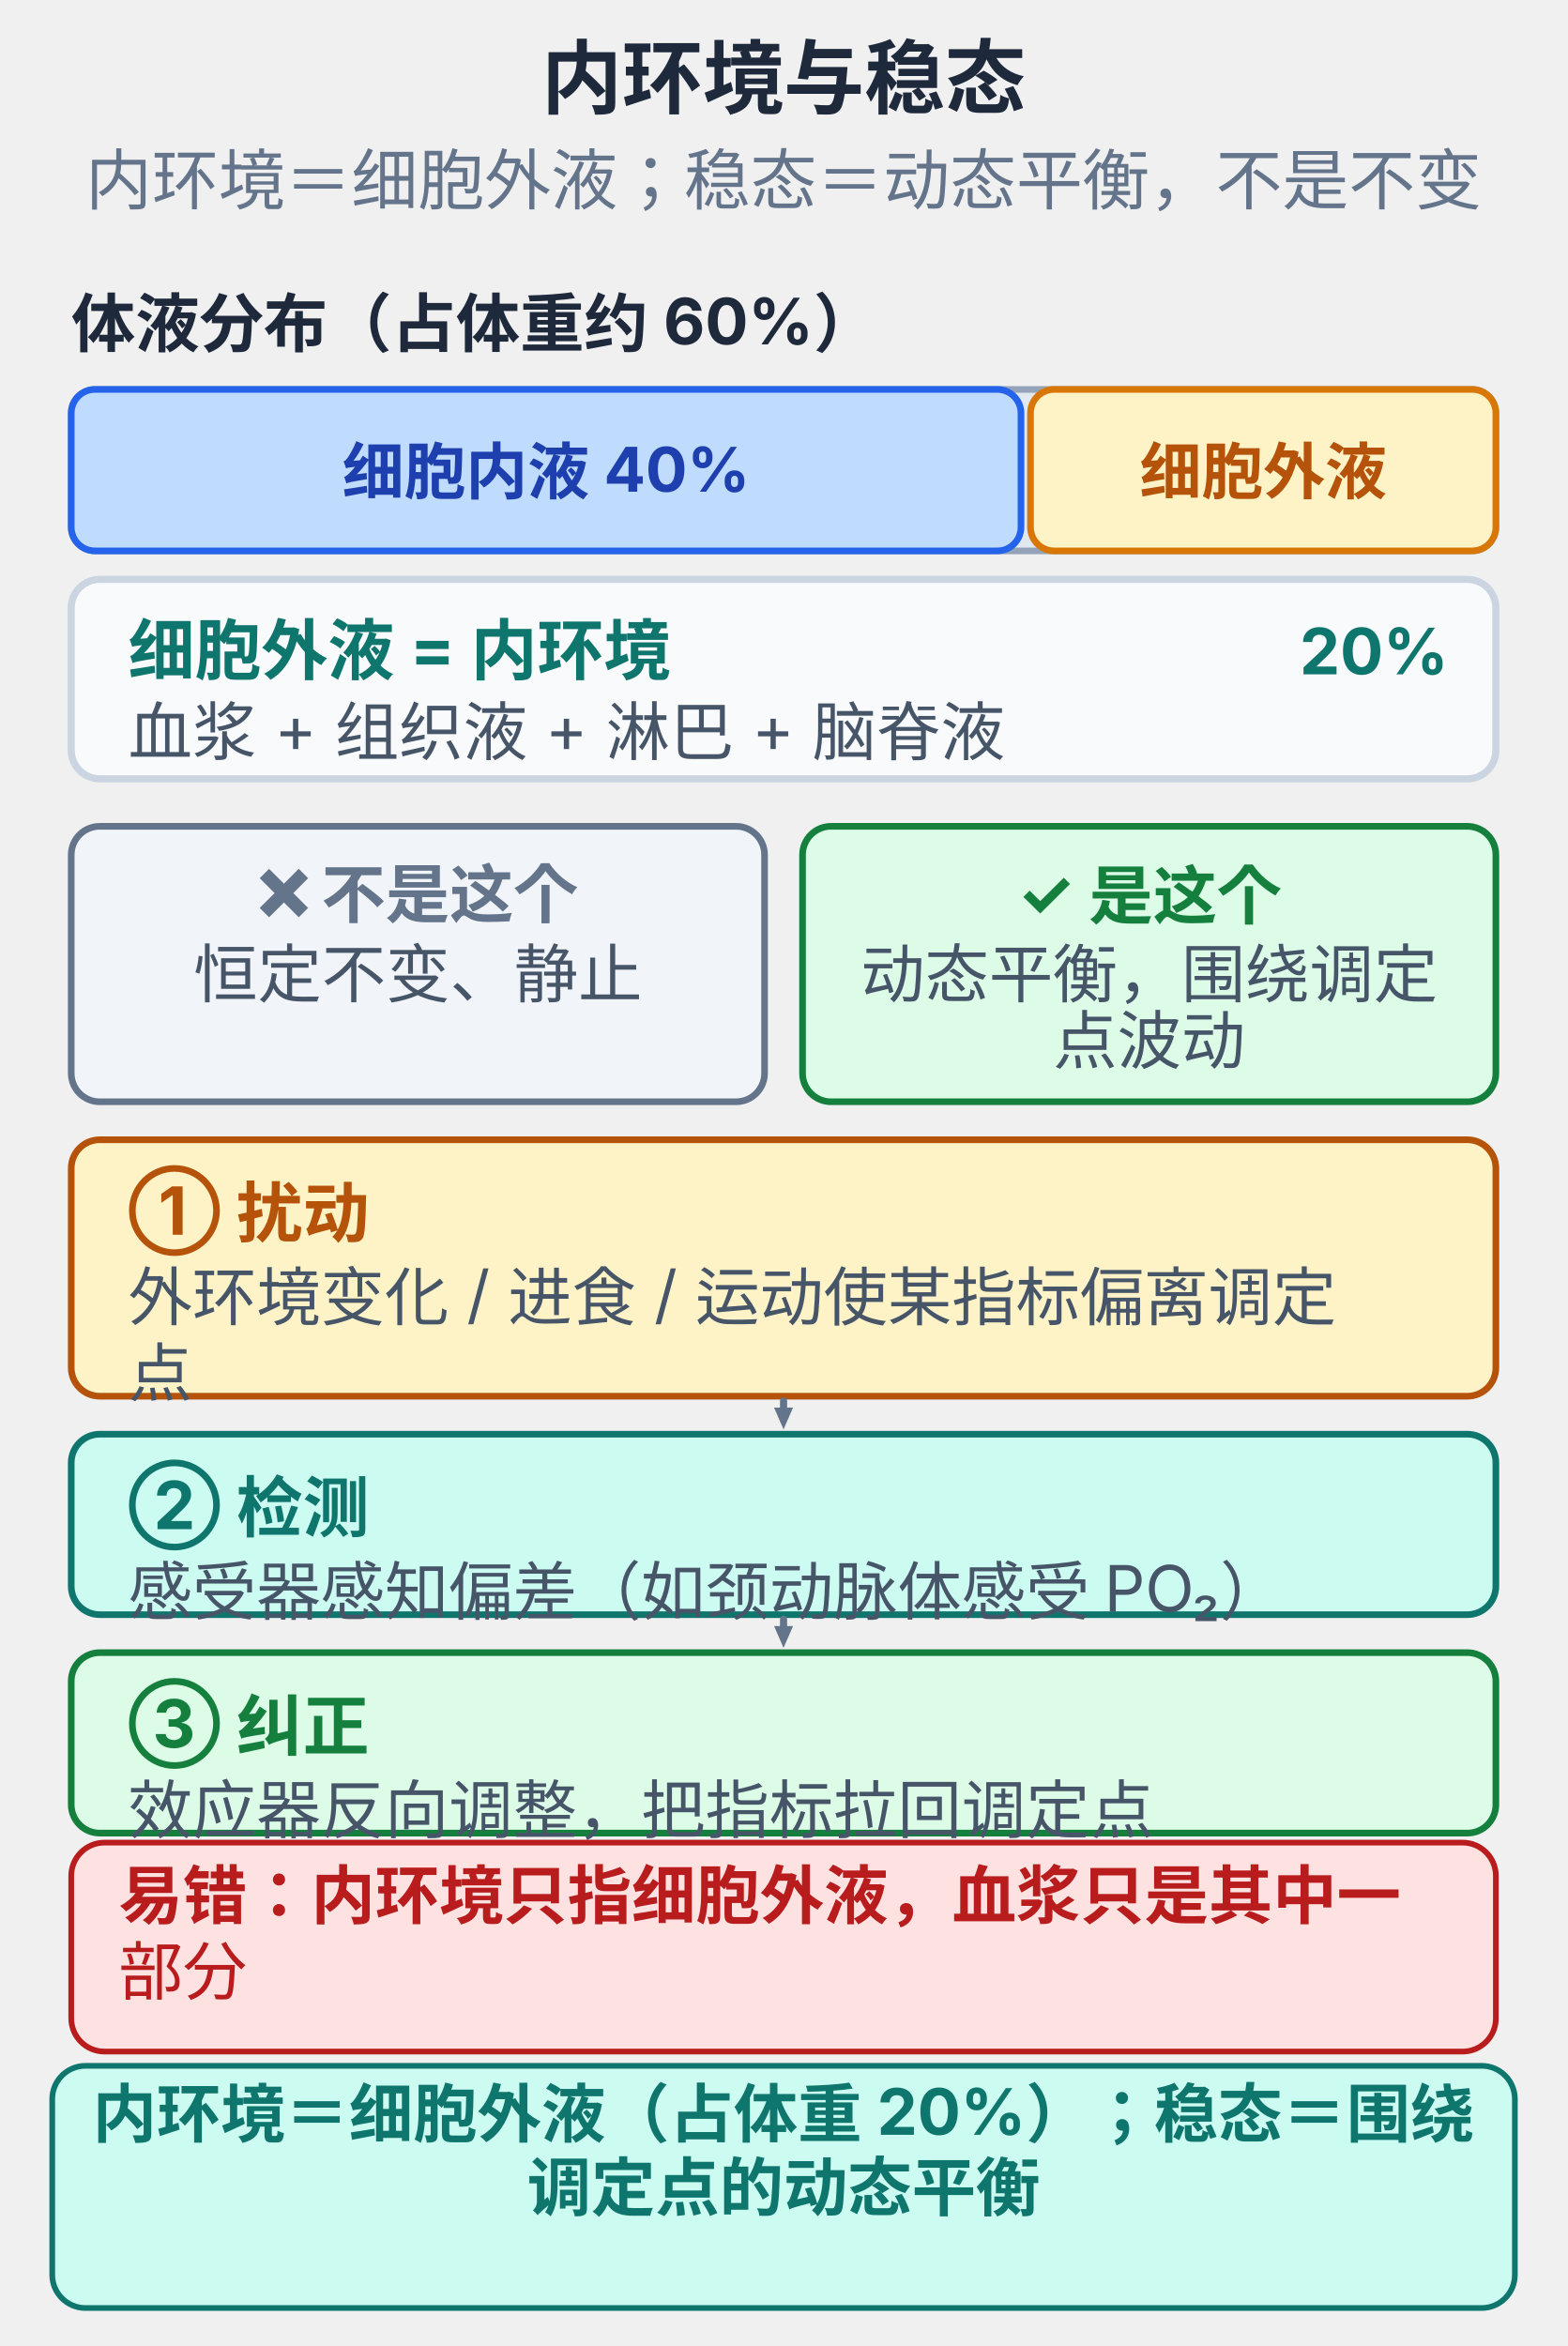
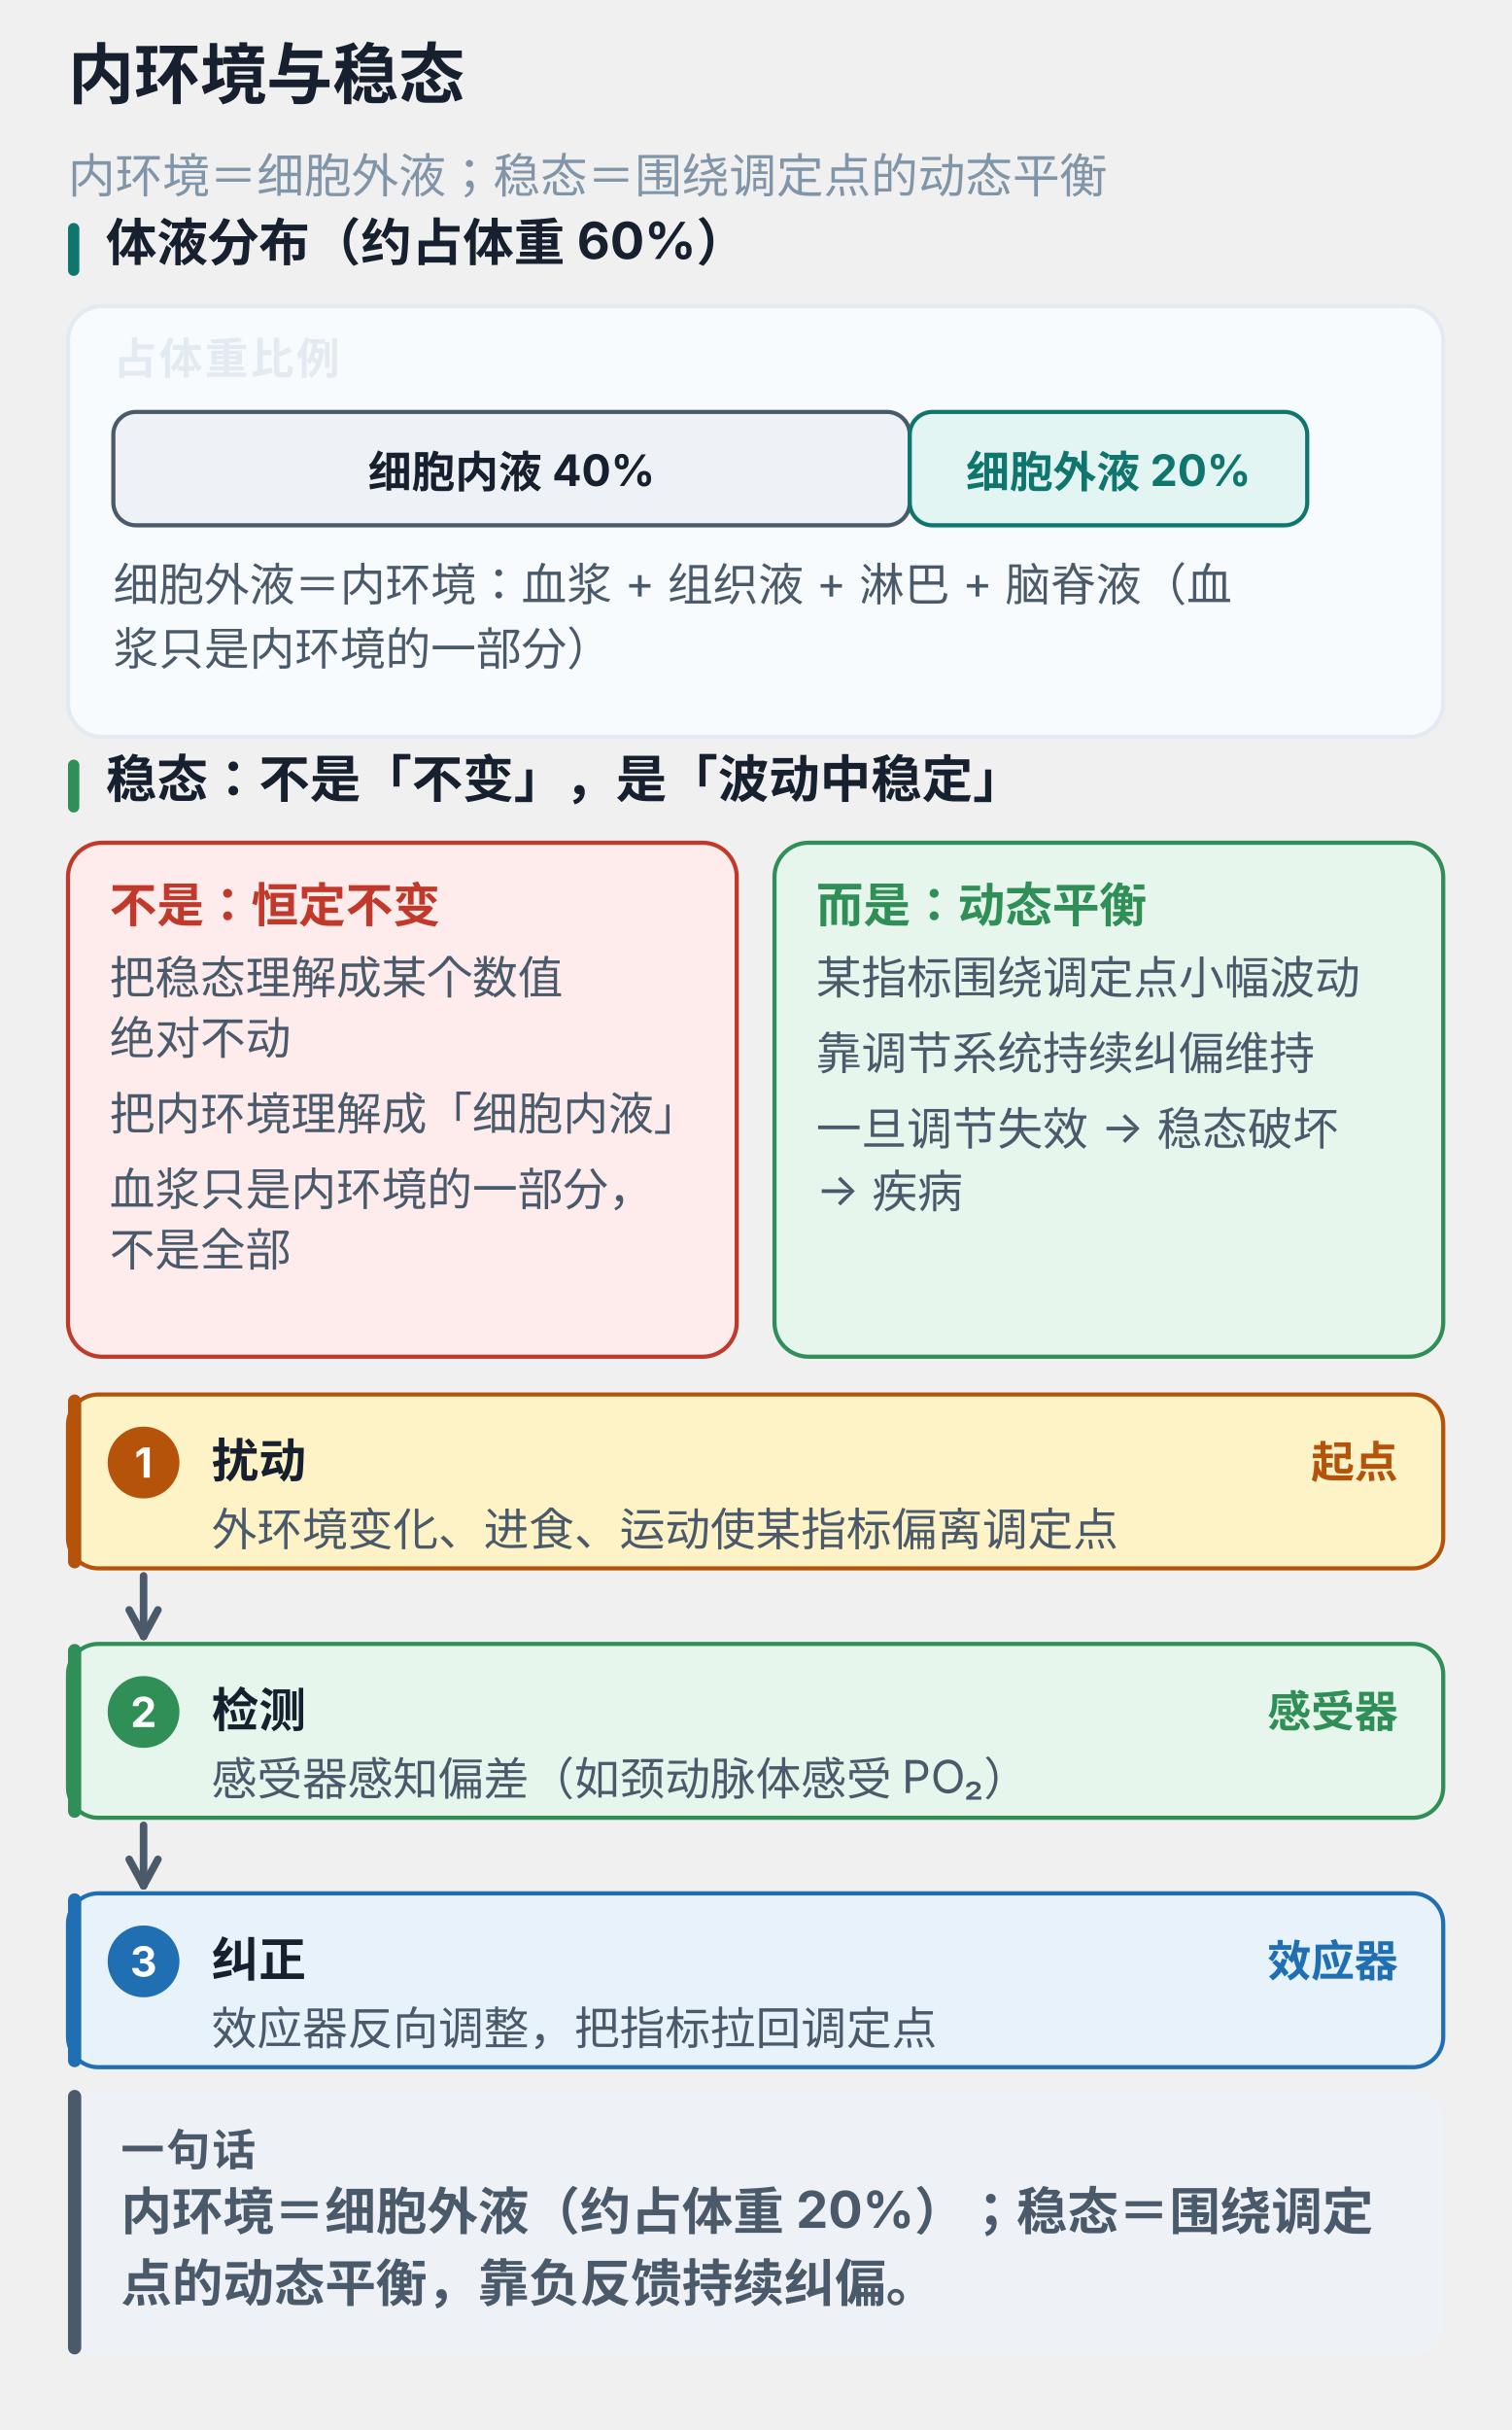
- <svg xmlns="http://www.w3.org/2000/svg" viewBox="0 0 330 494" width="100%" style="max-width:330px;display:block;margin:0 auto;background:#ffffff;border-radius:10px" role="img">
-   <text x="165.0" y="22.6" text-anchor="middle" font-size="17" font-weight="700" fill="#1e293b" font-family="-apple-system,'PingFang SC','Microsoft YaHei',sans-serif">内环境与稳态</text>
-   <text x="165.0" y="43.0" text-anchor="middle" font-size="14" font-weight="400" fill="#64748b" font-family="-apple-system,'PingFang SC','Microsoft YaHei',sans-serif">内环境＝细胞外液；稳态＝动态平衡，不是不变</text>
-   <text x="15.0" y="73.0" text-anchor="start" font-size="13.5" font-weight="700" fill="#1e293b" font-family="-apple-system,'PingFang SC','Microsoft YaHei',sans-serif">体液分布（占体重约 60%）</text>
-   <rect x="15.0" y="82.0" width="300.0" height="34.0" rx="5" fill="#e2e8f0" stroke="#94a3b8" stroke-width="1.4" />
-   <rect x="15.0" y="82.0" width="200.0" height="34.0" rx="5" fill="#bfdbfe" stroke="#2563eb" stroke-width="1.4" />
-   <rect x="217.0" y="82.0" width="98.0" height="34.0" rx="5" fill="#fef3c7" stroke="#d97706" stroke-width="1.4" />
-   <text x="115.0" y="104.0" text-anchor="middle" font-size="13" font-weight="700" fill="#1e40af" font-family="-apple-system,'PingFang SC','Microsoft YaHei',sans-serif">细胞内液 40%</text>
-   <text x="266.0" y="104.0" text-anchor="middle" font-size="13" font-weight="700" fill="#b45309" font-family="-apple-system,'PingFang SC','Microsoft YaHei',sans-serif">细胞外液</text>
-   <rect x="15.0" y="122.0" width="300.0" height="42.0" rx="6" fill="#f8fafc" stroke="#cbd5e1" stroke-width="1.5" />
-   <text x="27.0" y="142.0" text-anchor="start" font-size="14" font-weight="700" fill="#0f766e" font-family="-apple-system,'PingFang SC','Microsoft YaHei',sans-serif">细胞外液 = 内环境</text>
-   <text x="305.0" y="142.0" text-anchor="end" font-size="13.5" font-weight="700" fill="#0f766e" font-family="-apple-system,'PingFang SC','Microsoft YaHei',sans-serif">20%</text>
-   <text x="27.0" y="159.0" text-anchor="start" font-size="13.5" font-weight="400" fill="#475569" font-family="-apple-system,'PingFang SC','Microsoft YaHei',sans-serif">血浆 + 组织液 + 淋巴 + 脑脊液</text>
-   <rect x="15.0" y="174.0" width="146.0" height="58.0" rx="6" fill="#f1f5f9" stroke="#64748b" stroke-width="1.4" />
-   <text x="88.0" y="193.0" text-anchor="middle" font-size="13.5" font-weight="700" fill="#64748b" font-family="-apple-system,'PingFang SC','Microsoft YaHei',sans-serif">❌ 不是这个</text>
-   <text x="88.0" y="210.0" text-anchor="middle" font-size="13.5" font-weight="400" fill="#475569" font-family="-apple-system,'PingFang SC','Microsoft YaHei',sans-serif">恒定不变、静止</text>
-   <rect x="169.0" y="174.0" width="146.0" height="58.0" rx="6" fill="#dcfce7" stroke="#15803d" stroke-width="1.4" />
-   <text x="242.0" y="193.0" text-anchor="middle" font-size="13.5" font-weight="700" fill="#15803d" font-family="-apple-system,'PingFang SC','Microsoft YaHei',sans-serif">✓ 是这个</text>
-   <text x="242.0" y="210.0" text-anchor="middle" font-size="13.5" font-weight="400" fill="#475569" font-family="-apple-system,'PingFang SC','Microsoft YaHei',sans-serif">动态平衡，围绕调定</text>
-   <text x="242.0" y="224.0" text-anchor="middle" font-size="13.5" font-weight="400" fill="#475569" font-family="-apple-system,'PingFang SC','Microsoft YaHei',sans-serif">点波动</text>
-   <rect x="15.0" y="240.0" width="300.0" height="54.0" rx="6" fill="#fef3c7" stroke="#b45309" stroke-width="1.4" />
-   <text x="27.0" y="260.0" text-anchor="start" font-size="14" font-weight="700" fill="#b45309" font-family="-apple-system,'PingFang SC','Microsoft YaHei',sans-serif">① 扰动</text>
-   <text x="27.0" y="278.0" text-anchor="start" font-size="13.5" font-weight="400" fill="#475569" font-family="-apple-system,'PingFang SC','Microsoft YaHei',sans-serif">外环境变化 / 进食 / 运动使某指标偏离调定</text>
-   <text x="27.0" y="294.0" text-anchor="start" font-size="13.5" font-weight="400" fill="#475569" font-family="-apple-system,'PingFang SC','Microsoft YaHei',sans-serif">点</text>
-   <line x1="165.0" y1="295.0" x2="165.0" y2="296.5" stroke="#64748b" stroke-width="1.5" stroke-linecap="round" />
-   <polygon points="165.0,301.0 163.0,296.4 167.0,296.4" fill="#64748b" />
-   <rect x="15.0" y="302.0" width="300.0" height="38.0" rx="6" fill="#ccfbf1" stroke="#0f766e" stroke-width="1.4" />
-   <text x="27.0" y="322.0" text-anchor="start" font-size="14" font-weight="700" fill="#0f766e" font-family="-apple-system,'PingFang SC','Microsoft YaHei',sans-serif">② 检测</text>
-   <text x="27.0" y="340.0" text-anchor="start" font-size="13.5" font-weight="400" fill="#475569" font-family="-apple-system,'PingFang SC','Microsoft YaHei',sans-serif">感受器感知偏差（如颈动脉体感受 PO₂）</text>
-   <line x1="165.0" y1="341.0" x2="165.0" y2="342.5" stroke="#64748b" stroke-width="1.5" stroke-linecap="round" />
-   <polygon points="165.0,347.0 163.0,342.4 167.0,342.4" fill="#64748b" />
-   <rect x="15.0" y="348.0" width="300.0" height="38.0" rx="6" fill="#dcfce7" stroke="#15803d" stroke-width="1.4" />
-   <text x="27.0" y="368.0" text-anchor="start" font-size="14" font-weight="700" fill="#15803d" font-family="-apple-system,'PingFang SC','Microsoft YaHei',sans-serif">③ 纠正</text>
-   <text x="27.0" y="386.0" text-anchor="start" font-size="13.5" font-weight="400" fill="#475569" font-family="-apple-system,'PingFang SC','Microsoft YaHei',sans-serif">效应器反向调整，把指标拉回调定点</text>
-   <rect x="15.0" y="388.0" width="300.0" height="44.0" rx="7" fill="#fee2e2" stroke="#b91c1c" stroke-width="1.2" />
-   <text x="25.0" y="404.0" text-anchor="start" font-size="13.5" font-weight="700" fill="#b91c1c" font-family="-apple-system,'PingFang SC','Microsoft YaHei',sans-serif">易错：内环境只指细胞外液，血浆只是其中一</text>
-   <text x="25.0" y="420.0" text-anchor="start" font-size="13.5" font-weight="400" fill="#b91c1c" font-family="-apple-system,'PingFang SC','Microsoft YaHei',sans-serif">部分</text>
-   <rect x="11.0" y="435.0" width="308.0" height="51.0" rx="7" fill="#ccfbf1" stroke="#0f766e" stroke-width="1.2" />
-   <text x="165.0" y="450.0" text-anchor="middle" font-size="13.5" font-weight="700" fill="#0f766e" font-family="-apple-system,'PingFang SC','Microsoft YaHei',sans-serif">内环境＝细胞外液（占体重 20%）；稳态＝围绕</text>
-   <text x="165.0" y="465.5" text-anchor="middle" font-size="13.5" font-weight="700" fill="#0f766e" font-family="-apple-system,'PingFang SC','Microsoft YaHei',sans-serif">调定点的动态平衡</text>
+ <svg xmlns="http://www.w3.org/2000/svg" viewBox="0 0 400 643" width="100%" style="max-width:400px;display:block;margin:0 auto;background:#ffffff;border-radius:12px" role="img" aria-label="内环境与稳态">
+   <text x="18.0" y="26.0" font-size="17.5" font-weight="700" fill="#16202e" font-family="-apple-system,BlinkMacSystemFont,'PingFang SC','Microsoft YaHei',sans-serif">内环境与稳态</text>
+   <text x="18.0" y="51.0" font-size="12.5" font-weight="400" fill="#8095a8" font-family="-apple-system,BlinkMacSystemFont,'PingFang SC','Microsoft YaHei',sans-serif">内环境＝细胞外液；稳态＝围绕调定点的动态平衡</text>
+   <rect x="18.0" y="59.0" width="3.0" height="14.0" rx="1.5" fill="#0f766e" />
+   <text x="28.0" y="69.0" font-size="13.5" font-weight="700" fill="#16202e" font-family="-apple-system,BlinkMacSystemFont,'PingFang SC','Microsoft YaHei',sans-serif">体液分布（约占体重 60%）</text>
+   <rect x="18.0" y="81.0" width="364.0" height="114.0" rx="9" fill="#f8fbfd" stroke="#e3eaf2" stroke-width="1.1" />
+   <text x="30.0" y="99.0" font-size="11.5" font-weight="700" fill="#e3eaf2" letter-spacing="0.6" font-family="-apple-system,BlinkMacSystemFont,'PingFang SC','Microsoft YaHei',sans-serif">占体重比例</text>
+   <rect x="30.0" y="109.0" width="210.8" height="30.0" rx="6" fill="#eef2f7" stroke="#4a5a6b" stroke-width="1.1" />
+   <rect x="240.8" y="109.0" width="105.2" height="30.0" rx="6" fill="#e2f5f2" stroke="#0f766e" stroke-width="1.1" />
+   <text x="135.4" y="129.0" text-anchor="middle" font-size="11.5" font-weight="700" fill="#16202e" font-family="-apple-system,BlinkMacSystemFont,'PingFang SC','Microsoft YaHei',sans-serif">细胞内液 40%</text>
+   <text x="293.4" y="129.0" text-anchor="middle" font-size="11.5" font-weight="700" fill="#0f766e" font-family="-apple-system,BlinkMacSystemFont,'PingFang SC','Microsoft YaHei',sans-serif">细胞外液 20%</text>
+   <text x="30.0" y="159.0" font-size="12" font-weight="400" fill="#4a5a6b" font-family="-apple-system,BlinkMacSystemFont,'PingFang SC','Microsoft YaHei',sans-serif">细胞外液＝内环境：血浆 + 组织液 + 淋巴 + 脑脊液（血</text>
+   <text x="30.0" y="176.0" font-size="12" font-weight="400" fill="#4a5a6b" font-family="-apple-system,BlinkMacSystemFont,'PingFang SC','Microsoft YaHei',sans-serif">浆只是内环境的一部分）</text>
+   <rect x="18.0" y="201.0" width="3.0" height="14.0" rx="1.5" fill="#2f8f57" />
+   <text x="28.0" y="211.0" font-size="13.5" font-weight="700" fill="#16202e" font-family="-apple-system,BlinkMacSystemFont,'PingFang SC','Microsoft YaHei',sans-serif">稳态：不是「不变」，是「波动中稳定」</text>
+   <rect x="18.0" y="223.0" width="177.0" height="136.0" rx="9" fill="#fdeceb" stroke="#c0392b" stroke-width="1.1" />
+   <text x="29.0" y="244.0" font-size="12.5" font-weight="700" fill="#c0392b" font-family="-apple-system,BlinkMacSystemFont,'PingFang SC','Microsoft YaHei',sans-serif">不是：恒定不变</text>
+   <text x="29.0" y="263.0" font-size="12" font-weight="400" fill="#4a5a6b" font-family="-apple-system,BlinkMacSystemFont,'PingFang SC','Microsoft YaHei',sans-serif">把稳态理解成某个数值</text>
+   <text x="29.0" y="279.0" font-size="12" font-weight="400" fill="#4a5a6b" font-family="-apple-system,BlinkMacSystemFont,'PingFang SC','Microsoft YaHei',sans-serif">绝对不动</text>
+   <text x="29.0" y="299.0" font-size="12" font-weight="400" fill="#4a5a6b" font-family="-apple-system,BlinkMacSystemFont,'PingFang SC','Microsoft YaHei',sans-serif">把内环境理解成「细胞内液」</text>
+   <text x="29.0" y="319.0" font-size="12" font-weight="400" fill="#4a5a6b" font-family="-apple-system,BlinkMacSystemFont,'PingFang SC','Microsoft YaHei',sans-serif">血浆只是内环境的一部分，</text>
+   <text x="29.0" y="335.0" font-size="12" font-weight="400" fill="#4a5a6b" font-family="-apple-system,BlinkMacSystemFont,'PingFang SC','Microsoft YaHei',sans-serif">不是全部</text>
+   <rect x="205.0" y="223.0" width="177.0" height="136.0" rx="9" fill="#e6f6ec" stroke="#2f8f57" stroke-width="1.1" />
+   <text x="216.0" y="244.0" font-size="12.5" font-weight="700" fill="#2f8f57" font-family="-apple-system,BlinkMacSystemFont,'PingFang SC','Microsoft YaHei',sans-serif">而是：动态平衡</text>
+   <text x="216.0" y="263.0" font-size="12" font-weight="400" fill="#4a5a6b" font-family="-apple-system,BlinkMacSystemFont,'PingFang SC','Microsoft YaHei',sans-serif">某指标围绕调定点小幅波动</text>
+   <text x="216.0" y="283.0" font-size="12" font-weight="400" fill="#4a5a6b" font-family="-apple-system,BlinkMacSystemFont,'PingFang SC','Microsoft YaHei',sans-serif">靠调节系统持续纠偏维持</text>
+   <text x="216.0" y="303.0" font-size="12" font-weight="400" fill="#4a5a6b" font-family="-apple-system,BlinkMacSystemFont,'PingFang SC','Microsoft YaHei',sans-serif">一旦调节失效 → 稳态破坏 </text>
+   <text x="216.0" y="319.0" font-size="12" font-weight="400" fill="#4a5a6b" font-family="-apple-system,BlinkMacSystemFont,'PingFang SC','Microsoft YaHei',sans-serif">→ 疾病</text>
+   <rect x="18.0" y="369.0" width="364.0" height="46.0" rx="8" fill="#fef3c7" stroke="#b45309" stroke-width="1.1" />
+   <rect x="18.0" y="369.0" width="3.5" height="46.0" rx="1.8" fill="#b45309" />
+   <circle cx="38" cy="387" r="9.5" fill="#b45309" />
+   <text x="38.0" y="391.0" text-anchor="middle" font-size="11" font-weight="700" fill="#ffffff" font-family="-apple-system,BlinkMacSystemFont,'PingFang SC','Microsoft YaHei',sans-serif">1</text>
+   <text x="56.0" y="391.0" font-size="12.5" font-weight="700" fill="#16202e" font-family="-apple-system,BlinkMacSystemFont,'PingFang SC','Microsoft YaHei',sans-serif">扰动</text>
+   <text x="370.0" y="391.0" text-anchor="end" font-size="11.5" font-weight="700" fill="#b45309" font-family="-apple-system,BlinkMacSystemFont,'PingFang SC','Microsoft YaHei',sans-serif">起点</text>
+   <text x="56.0" y="409.0" font-size="12" font-weight="400" fill="#4a5a6b" font-family="-apple-system,BlinkMacSystemFont,'PingFang SC','Microsoft YaHei',sans-serif">外环境变化、进食、运动使某指标偏离调定点</text>
+   <line x1="38.0" y1="417.0" x2="38.0" y2="433.0" stroke="#4a5a6b" stroke-width="2" stroke-linecap="round" />
+   <line x1="38.0" y1="433.0" x2="34.2" y2="426.0" stroke="#4a5a6b" stroke-width="2" stroke-linecap="round" />
+   <line x1="38.0" y1="433.0" x2="41.8" y2="426.0" stroke="#4a5a6b" stroke-width="2" stroke-linecap="round" />
+   <rect x="18.0" y="435.0" width="364.0" height="46.0" rx="8" fill="#e6f6ec" stroke="#2f8f57" stroke-width="1.1" />
+   <rect x="18.0" y="435.0" width="3.5" height="46.0" rx="1.8" fill="#2f8f57" />
+   <circle cx="38" cy="453" r="9.5" fill="#2f8f57" />
+   <text x="38.0" y="457.0" text-anchor="middle" font-size="11" font-weight="700" fill="#ffffff" font-family="-apple-system,BlinkMacSystemFont,'PingFang SC','Microsoft YaHei',sans-serif">2</text>
+   <text x="56.0" y="457.0" font-size="12.5" font-weight="700" fill="#16202e" font-family="-apple-system,BlinkMacSystemFont,'PingFang SC','Microsoft YaHei',sans-serif">检测</text>
+   <text x="370.0" y="457.0" text-anchor="end" font-size="11.5" font-weight="700" fill="#2f8f57" font-family="-apple-system,BlinkMacSystemFont,'PingFang SC','Microsoft YaHei',sans-serif">感受器</text>
+   <text x="56.0" y="475.0" font-size="12" font-weight="400" fill="#4a5a6b" font-family="-apple-system,BlinkMacSystemFont,'PingFang SC','Microsoft YaHei',sans-serif">感受器感知偏差（如颈动脉体感受 PO₂）</text>
+   <line x1="38.0" y1="483.0" x2="38.0" y2="499.0" stroke="#4a5a6b" stroke-width="2" stroke-linecap="round" />
+   <line x1="38.0" y1="499.0" x2="34.2" y2="492.0" stroke="#4a5a6b" stroke-width="2" stroke-linecap="round" />
+   <line x1="38.0" y1="499.0" x2="41.8" y2="492.0" stroke="#4a5a6b" stroke-width="2" stroke-linecap="round" />
+   <rect x="18.0" y="501.0" width="364.0" height="46.0" rx="8" fill="#e8f2fb" stroke="#1f6fb2" stroke-width="1.1" />
+   <rect x="18.0" y="501.0" width="3.5" height="46.0" rx="1.8" fill="#1f6fb2" />
+   <circle cx="38" cy="519" r="9.5" fill="#1f6fb2" />
+   <text x="38.0" y="523.0" text-anchor="middle" font-size="11" font-weight="700" fill="#ffffff" font-family="-apple-system,BlinkMacSystemFont,'PingFang SC','Microsoft YaHei',sans-serif">3</text>
+   <text x="56.0" y="523.0" font-size="12.5" font-weight="700" fill="#16202e" font-family="-apple-system,BlinkMacSystemFont,'PingFang SC','Microsoft YaHei',sans-serif">纠正</text>
+   <text x="370.0" y="523.0" text-anchor="end" font-size="11.5" font-weight="700" fill="#1f6fb2" font-family="-apple-system,BlinkMacSystemFont,'PingFang SC','Microsoft YaHei',sans-serif">效应器</text>
+   <text x="56.0" y="541.0" font-size="12" font-weight="400" fill="#4a5a6b" font-family="-apple-system,BlinkMacSystemFont,'PingFang SC','Microsoft YaHei',sans-serif">效应器反向调整，把指标拉回调定点</text>
+   <rect x="18.0" y="553.0" width="364.0" height="70.0" rx="8" fill="#eef2f7" />
+   <rect x="18.0" y="553.0" width="3.5" height="70.0" rx="1.8" fill="#4a5a6b" />
+   <text x="32.0" y="573.0" font-size="11.5" font-weight="700" fill="#4a5a6b" letter-spacing="0.6" font-family="-apple-system,BlinkMacSystemFont,'PingFang SC','Microsoft YaHei',sans-serif">一句话</text>
+   <text x="32.0" y="590.0" font-size="13.5" font-weight="700" fill="#4a5a6b" font-family="-apple-system,BlinkMacSystemFont,'PingFang SC','Microsoft YaHei',sans-serif">内环境＝细胞外液（约占体重 20%）；稳态＝围绕调定</text>
+   <text x="32.0" y="609.0" font-size="13.5" font-weight="700" fill="#4a5a6b" font-family="-apple-system,BlinkMacSystemFont,'PingFang SC','Microsoft YaHei',sans-serif">点的动态平衡，靠负反馈持续纠偏。</text>
</svg>
